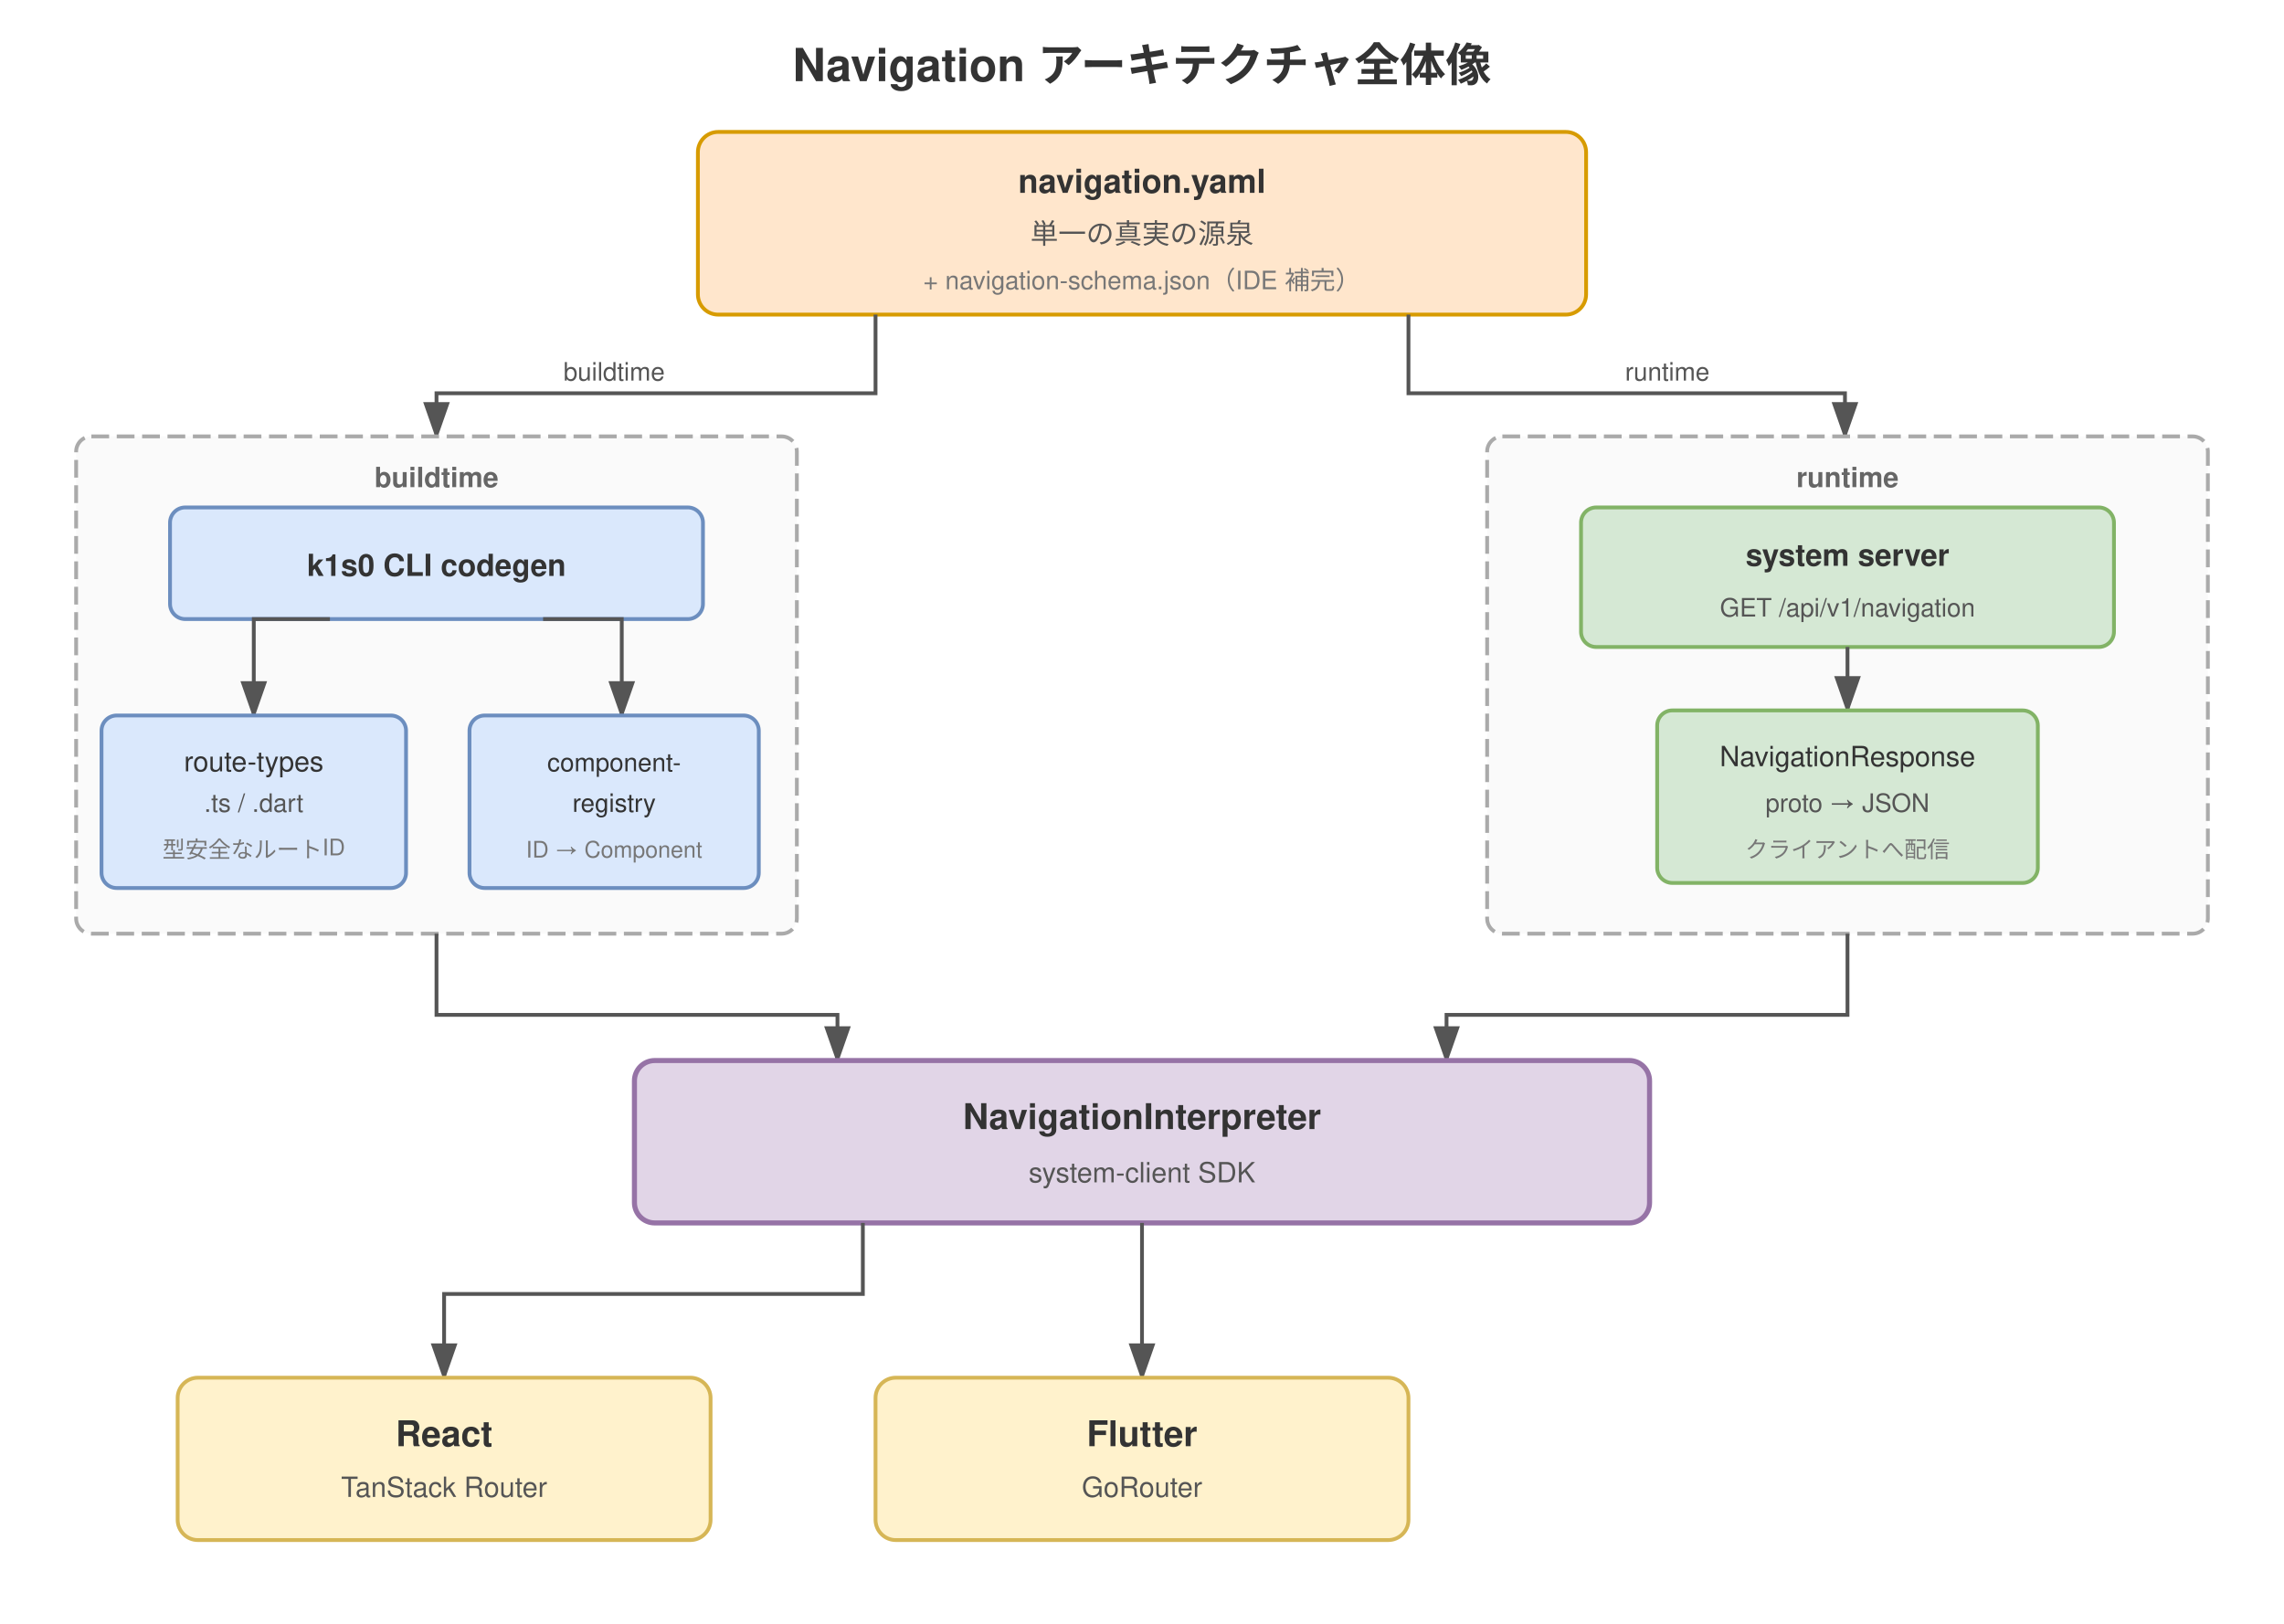
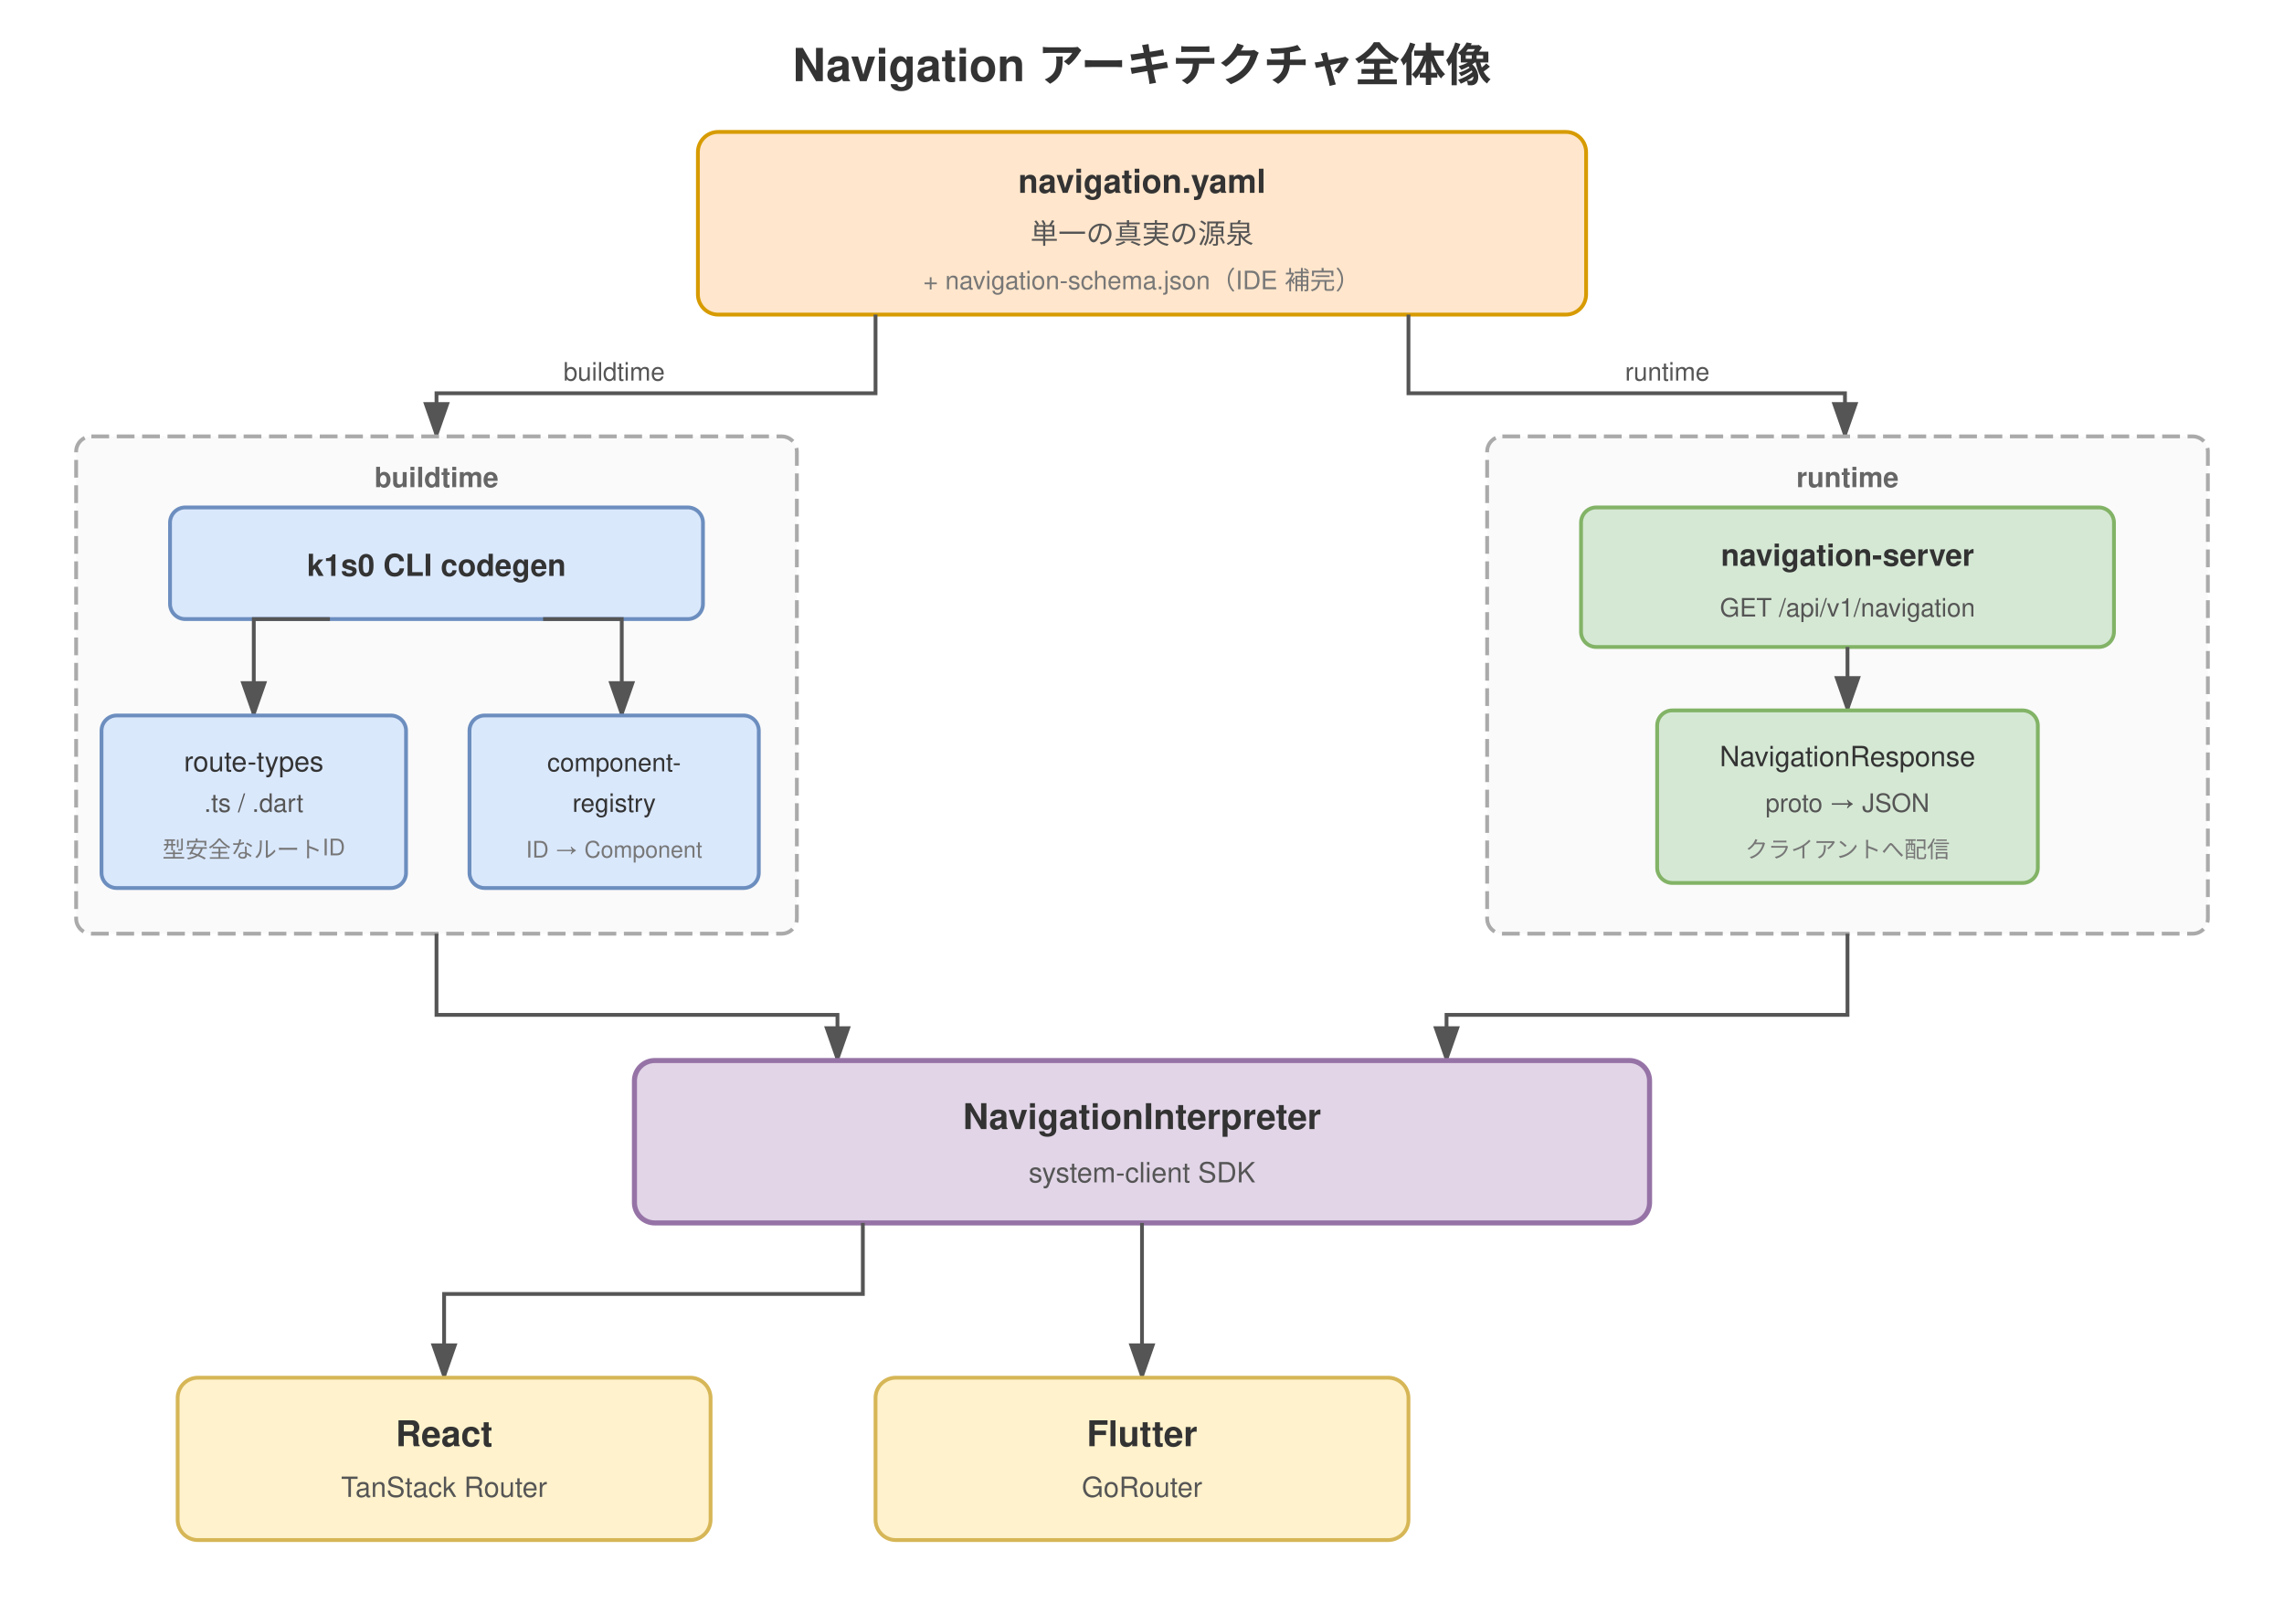
<svg xmlns="http://www.w3.org/2000/svg" width="900" height="640" viewBox="0 0 900 640">
  <defs>
    <marker id="arr" markerWidth="10" markerHeight="7" refX="9" refY="3.5" orient="auto">
      <polygon points="0 0, 10 3.5, 0 7" fill="#555" />
    </marker>
  </defs>
  <text x="450" y="32" text-anchor="middle" font-family="Helvetica,Arial,sans-serif" font-size="18" font-weight="bold" fill="#333">Navigation アーキテクチャ全体像</text>
  <rect x="275" y="52" width="350" height="72" rx="8" fill="#FFE6CC" stroke="#D79B00" stroke-width="1.5" />
  <text x="450" y="76" text-anchor="middle" font-family="Helvetica,Arial,sans-serif" font-size="13" font-weight="bold" fill="#333">navigation.yaml</text>
  <text x="450" y="96" text-anchor="middle" font-family="Helvetica,Arial,sans-serif" font-size="11" fill="#555">単一の真実の源泉</text>
  <text x="450" y="114" text-anchor="middle" font-family="Helvetica,Arial,sans-serif" font-size="10" fill="#777">+ navigation-schema.json（IDE 補完）</text>
  <polyline points="345,124 345,155 172,155 172,172" fill="none" stroke="#555" stroke-width="1.5" marker-end="url(#arr)" />
  <text x="242" y="150" text-anchor="middle" font-family="Helvetica,Arial,sans-serif" font-size="10" fill="#555">buildtime</text>
  <polyline points="555,124 555,155 727,155 727,172" fill="none" stroke="#555" stroke-width="1.5" marker-end="url(#arr)" />
  <text x="657" y="150" text-anchor="middle" font-family="Helvetica,Arial,sans-serif" font-size="10" fill="#555">runtime</text>
  <rect x="30" y="172" width="284" height="196" rx="6" fill="#fafafa" stroke="#aaa" stroke-width="1.5" stroke-dasharray="7,3" />
  <text x="172" y="192" text-anchor="middle" font-family="Helvetica,Arial,sans-serif" font-size="11" font-weight="bold" fill="#666">buildtime</text>
  <rect x="67" y="200" width="210" height="44" rx="6" fill="#dae8fc" stroke="#6c8ebf" stroke-width="1.5" />
  <text x="172" y="227" text-anchor="middle" font-family="Helvetica,Arial,sans-serif" font-size="12" font-weight="bold" fill="#333">k1s0 CLI codegen</text>
  <polyline points="130,244 100,244 100,282" fill="none" stroke="#555" stroke-width="1.5" marker-end="url(#arr)" />
  <polyline points="214,244 245,244 245,282" fill="none" stroke="#555" stroke-width="1.5" marker-end="url(#arr)" />
  <rect x="40" y="282" width="120" height="68" rx="6" fill="#dae8fc" stroke="#6c8ebf" stroke-width="1.5" />
  <text x="100" y="304" text-anchor="middle" font-family="Helvetica,Arial,sans-serif" font-size="11" fill="#333">route-types</text>
  <text x="100" y="320" text-anchor="middle" font-family="Helvetica,Arial,sans-serif" font-size="10" fill="#555">.ts / .dart</text>
  <text x="100" y="338" text-anchor="middle" font-family="Helvetica,Arial,sans-serif" font-size="9" fill="#777">型安全なルートID</text>
  <rect x="185" y="282" width="114" height="68" rx="6" fill="#dae8fc" stroke="#6c8ebf" stroke-width="1.5" />
  <text x="242" y="304" text-anchor="middle" font-family="Helvetica,Arial,sans-serif" font-size="10" fill="#333">component-</text>
  <text x="242" y="320" text-anchor="middle" font-family="Helvetica,Arial,sans-serif" font-size="10" fill="#333">registry</text>
  <text x="242" y="338" text-anchor="middle" font-family="Helvetica,Arial,sans-serif" font-size="9" fill="#777">ID → Component</text>
  <rect x="586" y="172" width="284" height="196" rx="6" fill="#fafafa" stroke="#aaa" stroke-width="1.5" stroke-dasharray="7,3" />
  <text x="728" y="192" text-anchor="middle" font-family="Helvetica,Arial,sans-serif" font-size="11" font-weight="bold" fill="#666">runtime</text>
  <rect x="623" y="200" width="210" height="55" rx="6" fill="#d5e8d4" stroke="#82b366" stroke-width="1.5" />
-   <text x="728" y="223" text-anchor="middle" font-family="Helvetica,Arial,sans-serif" font-size="12" font-weight="bold" fill="#333">system server</text>
+   <text x="728" y="223" text-anchor="middle" font-family="Helvetica,Arial,sans-serif" font-size="12" font-weight="bold" fill="#333">navigation-server</text>
  <text x="728" y="243" text-anchor="middle" font-family="Helvetica,Arial,sans-serif" font-size="10" fill="#555">GET /api/v1/navigation</text>
  <line x1="728" y1="255" x2="728" y2="280" stroke="#555" stroke-width="1.5" marker-end="url(#arr)" />
  <rect x="653" y="280" width="150" height="68" rx="6" fill="#d5e8d4" stroke="#82b366" stroke-width="1.5" />
  <text x="728" y="302" text-anchor="middle" font-family="Helvetica,Arial,sans-serif" font-size="11" fill="#333">NavigationResponse</text>
  <text x="728" y="320" text-anchor="middle" font-family="Helvetica,Arial,sans-serif" font-size="10" fill="#555">proto → JSON</text>
  <text x="728" y="338" text-anchor="middle" font-family="Helvetica,Arial,sans-serif" font-size="9" fill="#777">クライアントへ配信</text>
  <polyline points="172,368 172,400 330,400 330,418" fill="none" stroke="#555" stroke-width="1.5" marker-end="url(#arr)" />
  <polyline points="728,368 728,400 570,400 570,418" fill="none" stroke="#555" stroke-width="1.5" marker-end="url(#arr)" />
  <rect x="250" y="418" width="400" height="64" rx="8" fill="#e1d5e7" stroke="#9673a6" stroke-width="2" />
  <text x="450" y="445" text-anchor="middle" font-family="Helvetica,Arial,sans-serif" font-size="14" font-weight="bold" fill="#333">NavigationInterpreter</text>
  <text x="450" y="466" text-anchor="middle" font-family="Helvetica,Arial,sans-serif" font-size="11" fill="#555">system-client SDK</text>
  <polyline points="340,482 340,510 175,510 175,543" fill="none" stroke="#555" stroke-width="1.5" marker-end="url(#arr)" />
  <line x1="450" y1="482" x2="450" y2="543" stroke="#555" stroke-width="1.5" marker-end="url(#arr)" />
  <rect x="70" y="543" width="210" height="64" rx="8" fill="#fff2cc" stroke="#d6b656" stroke-width="1.5" />
  <text x="175" y="570" text-anchor="middle" font-family="Helvetica,Arial,sans-serif" font-size="14" font-weight="bold" fill="#333">React</text>
  <text x="175" y="590" text-anchor="middle" font-family="Helvetica,Arial,sans-serif" font-size="11" fill="#555">TanStack Router</text>
  <rect x="345" y="543" width="210" height="64" rx="8" fill="#fff2cc" stroke="#d6b656" stroke-width="1.5" />
  <text x="450" y="570" text-anchor="middle" font-family="Helvetica,Arial,sans-serif" font-size="14" font-weight="bold" fill="#333">Flutter</text>
  <text x="450" y="590" text-anchor="middle" font-family="Helvetica,Arial,sans-serif" font-size="11" fill="#555">GoRouter</text>
</svg>
